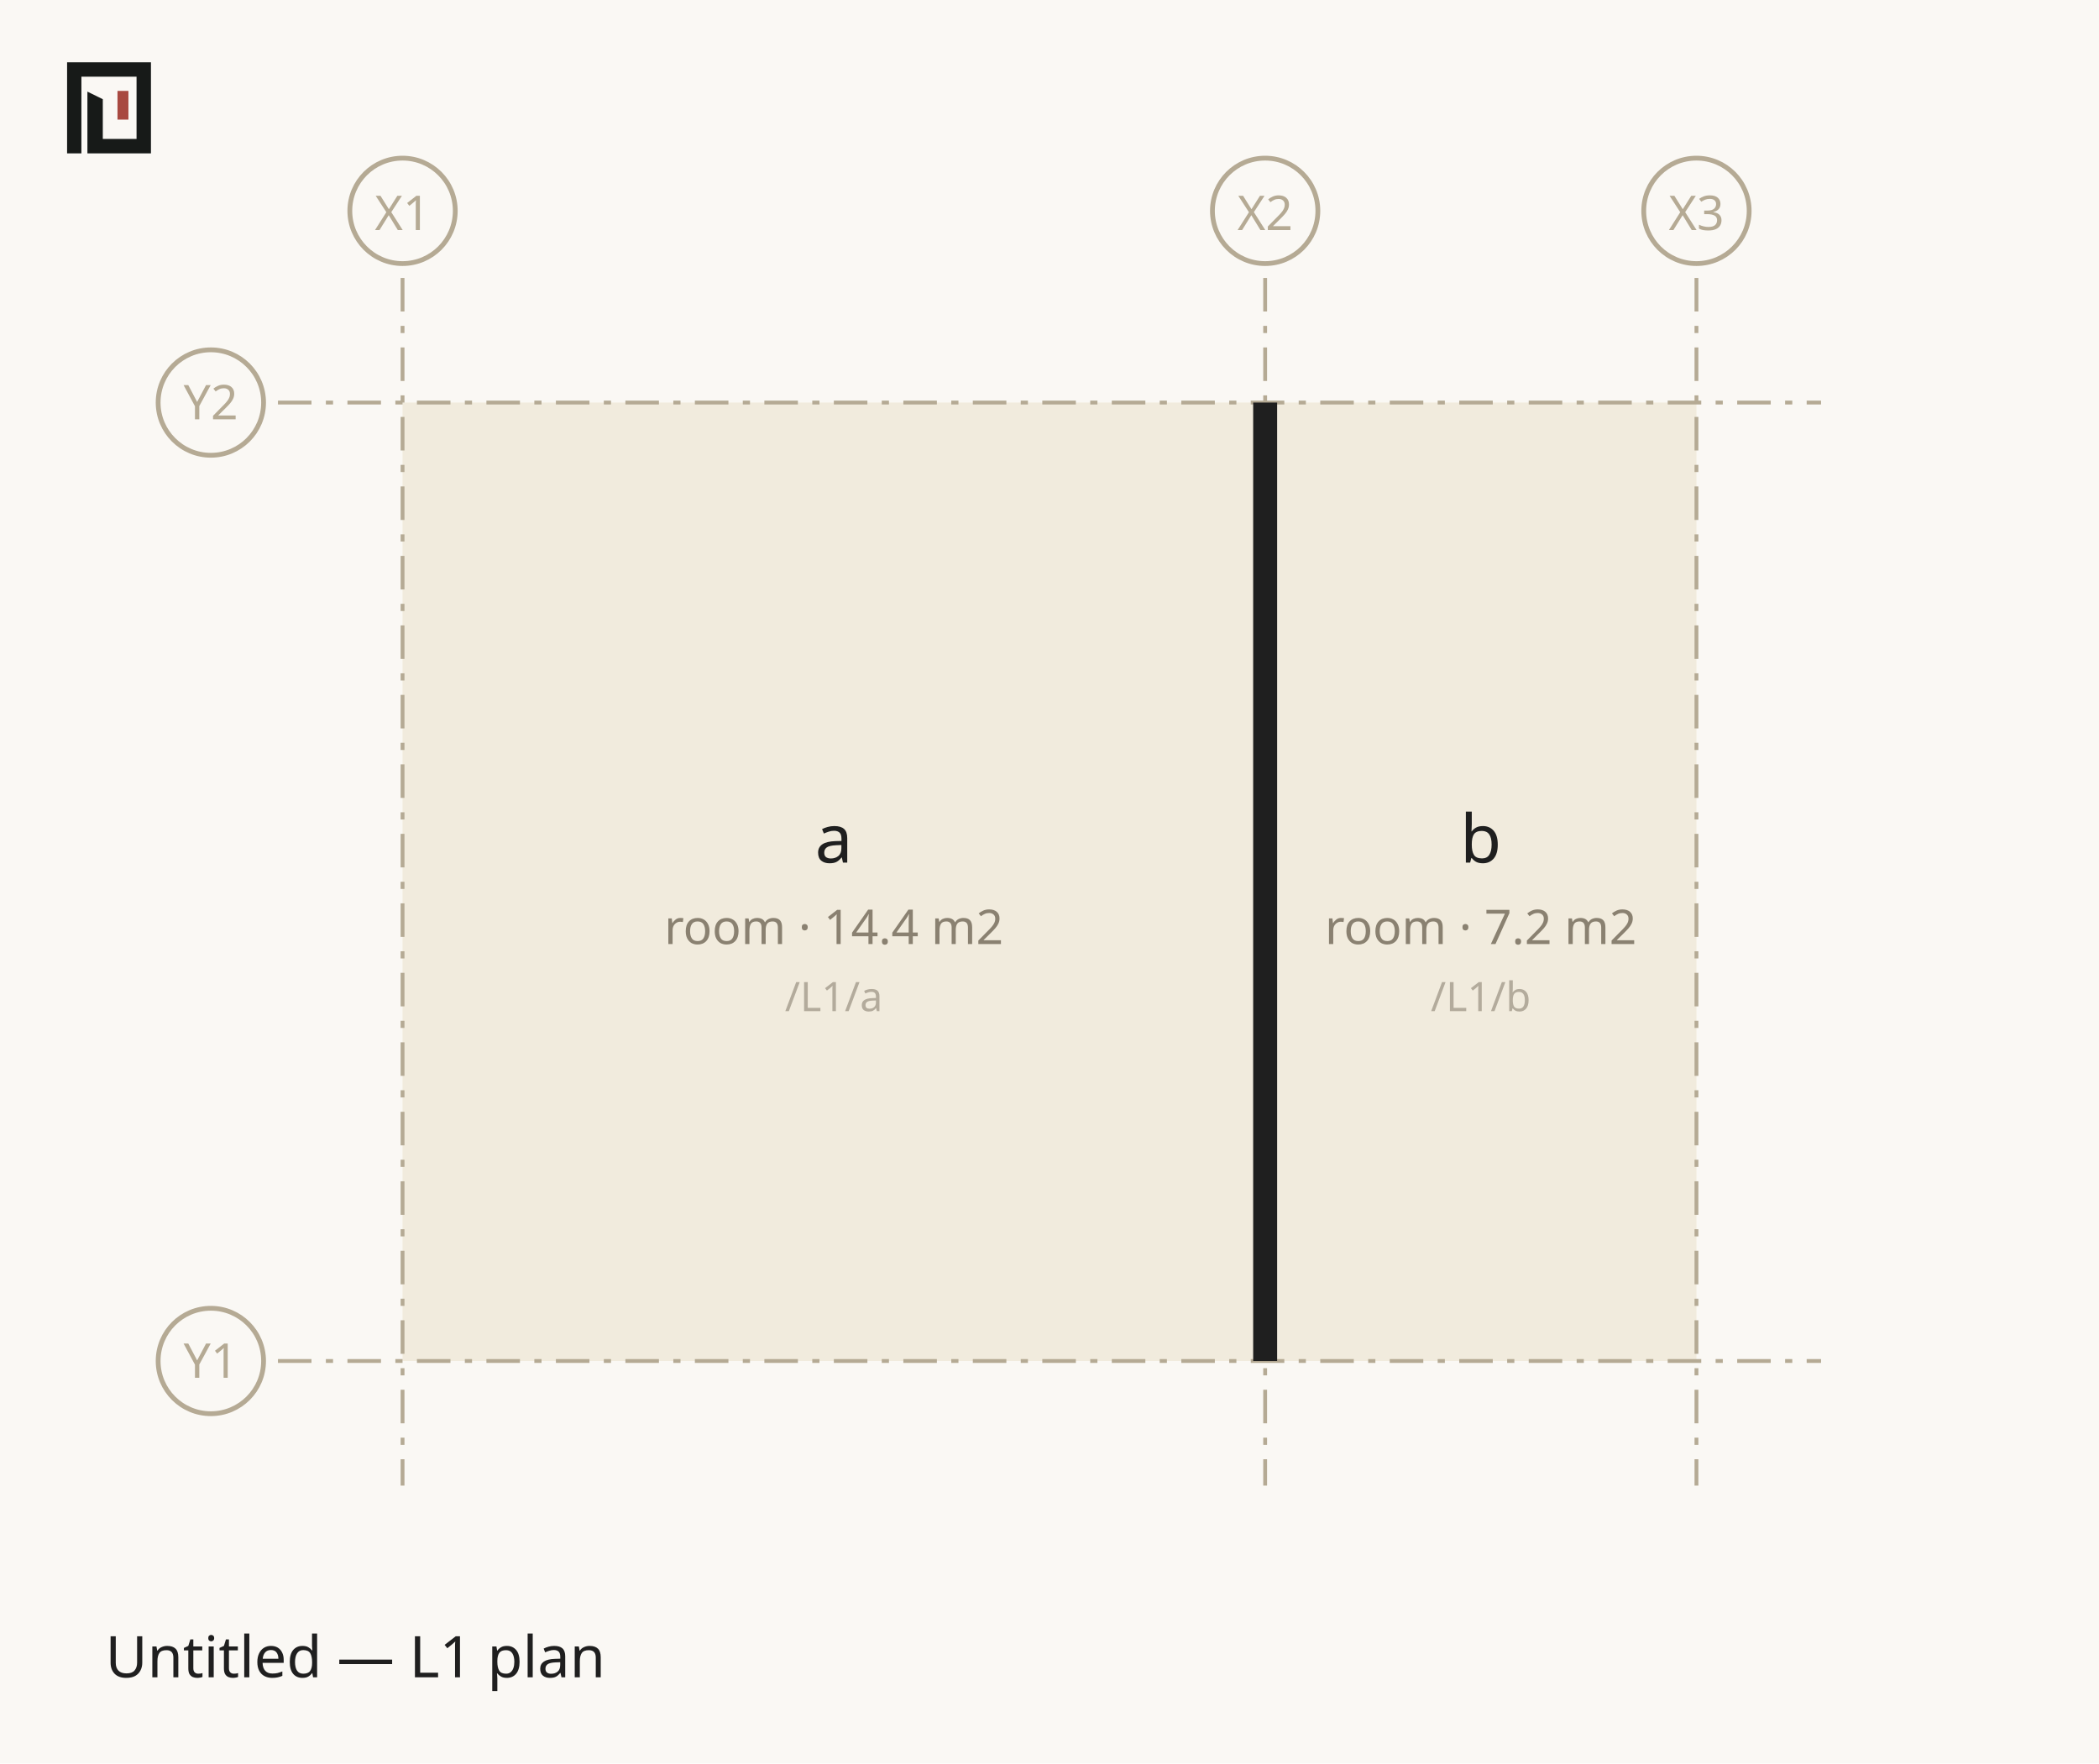
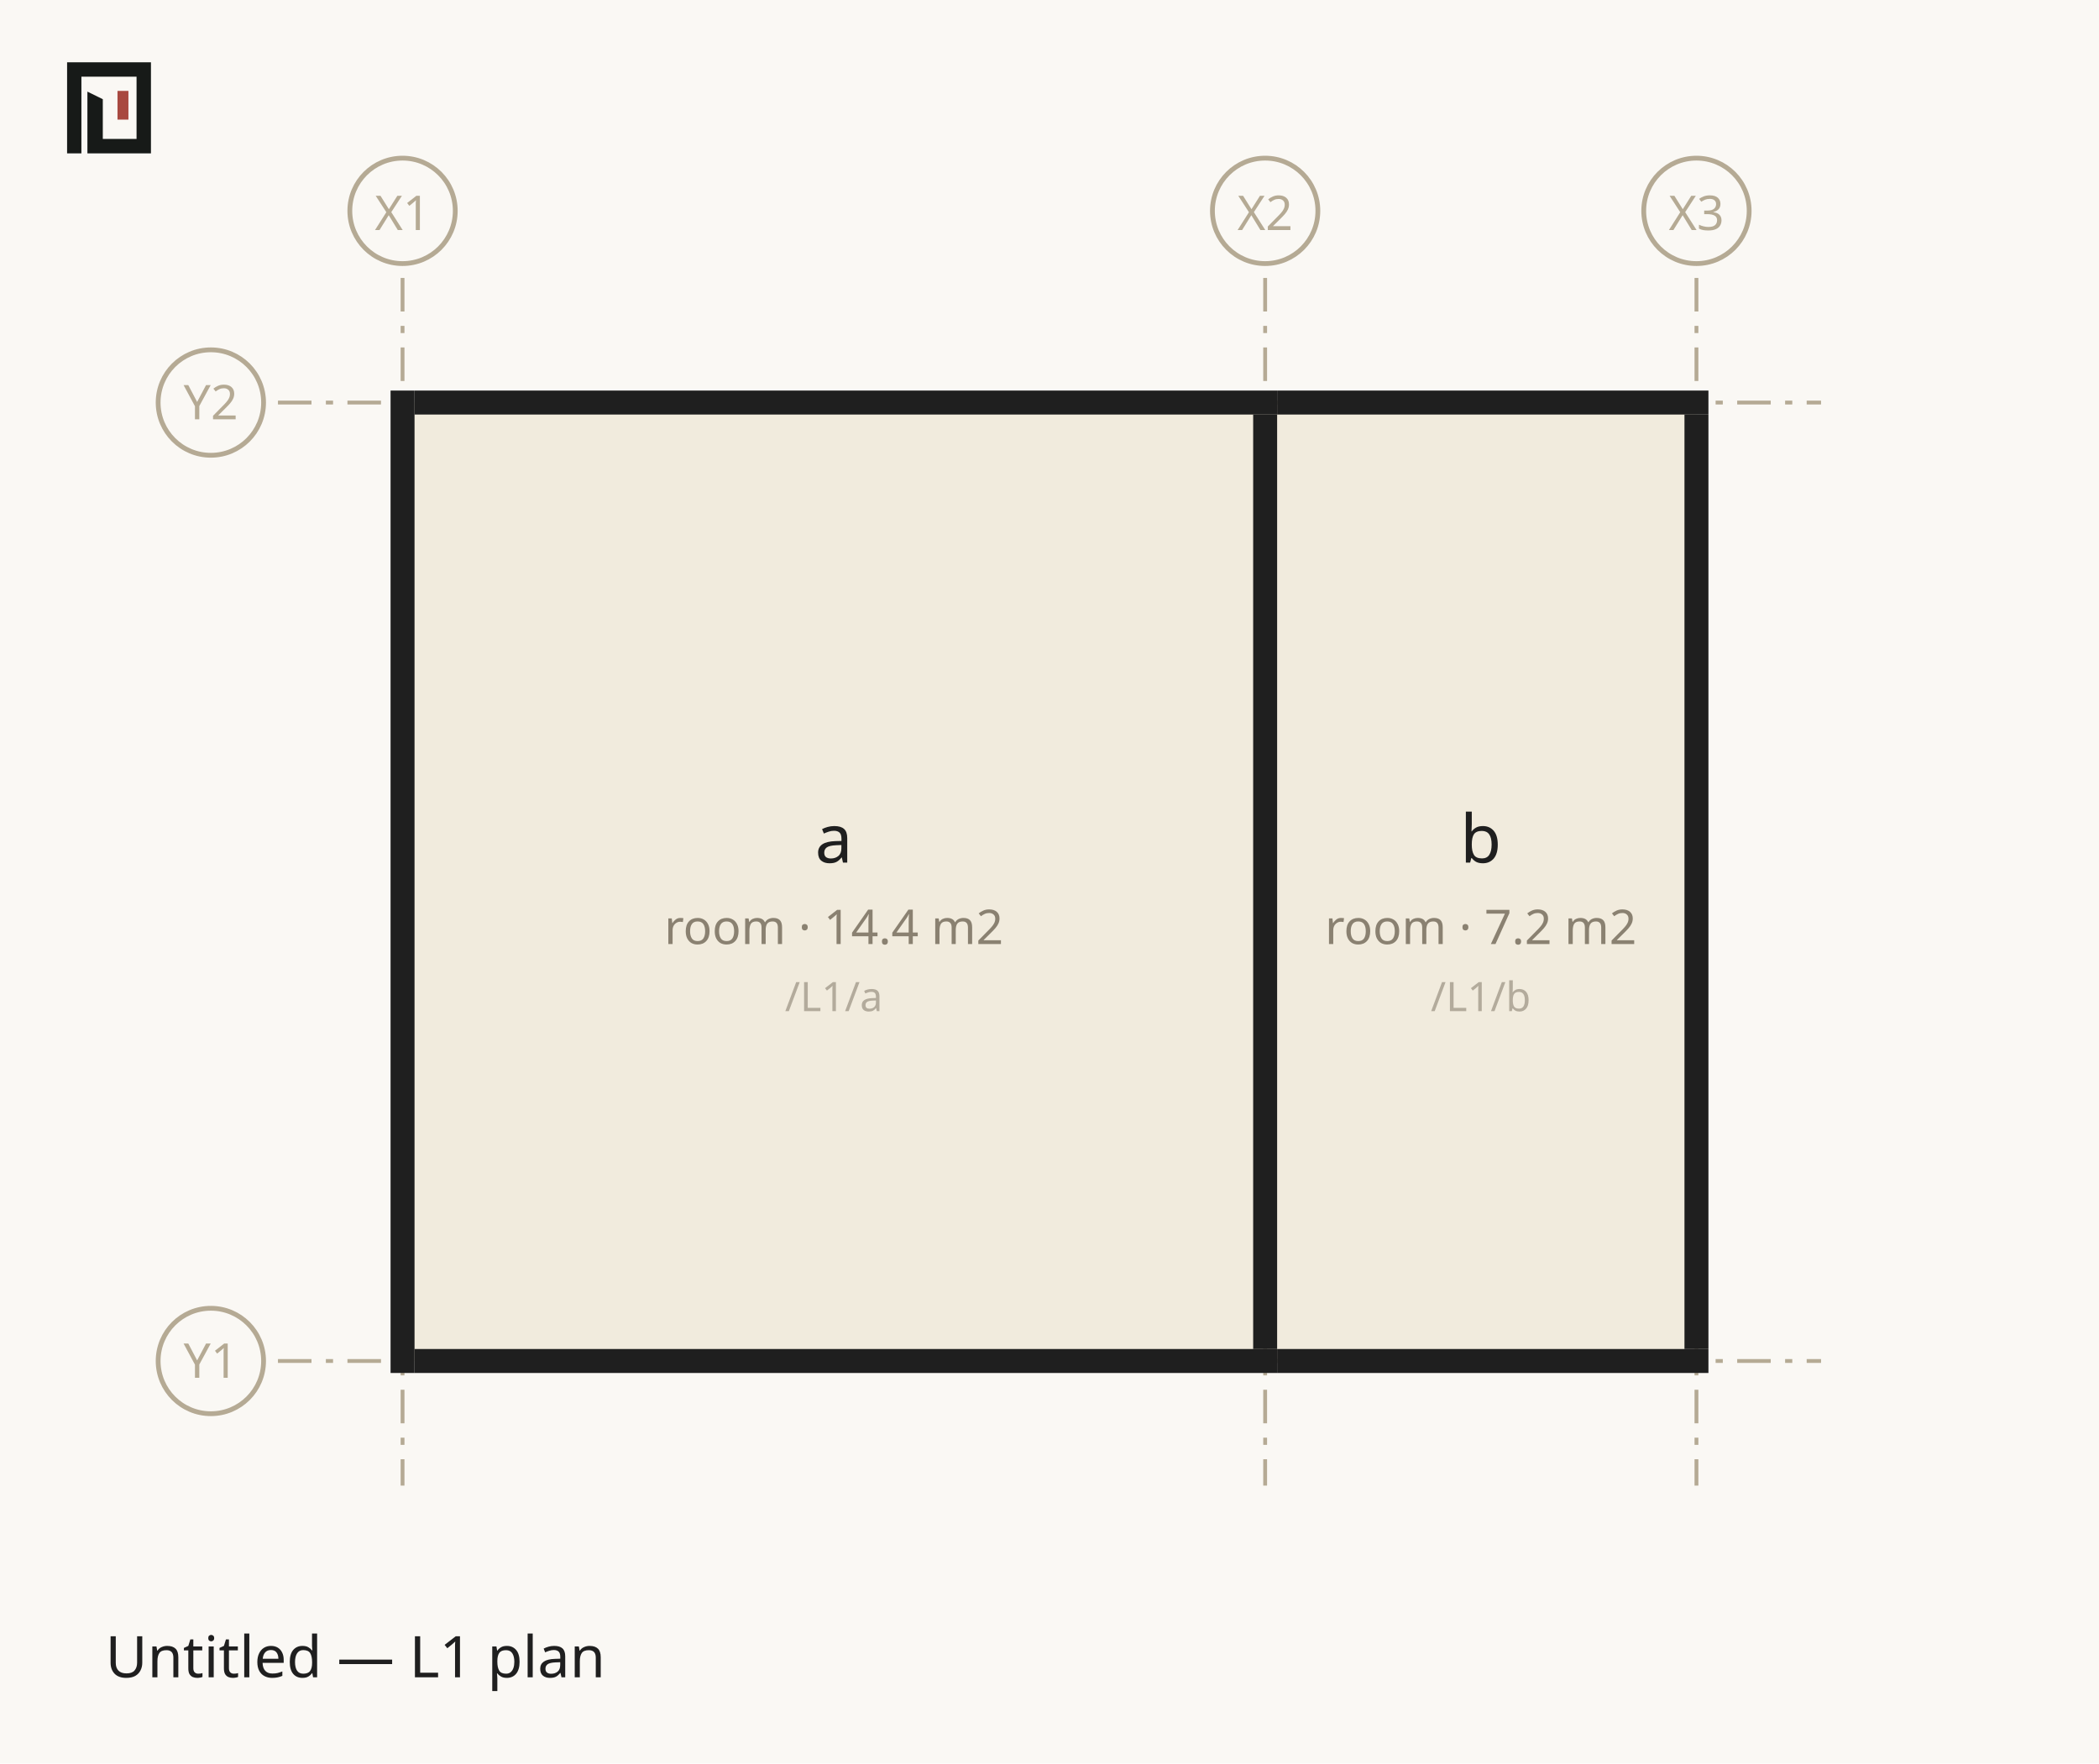
<svg xmlns="http://www.w3.org/2000/svg" width="438" height="368" viewBox="0 0 438 368" font-family="'Hiragino Sans','Noto Sans JP',sans-serif">
  <rect width="438" height="368" fill="#faf8f4" />
  <g transform="translate(9.11 9.27) scale(0.02179)">
    <path d="M1027.53 171.361L224.461 171.363L224.392 1043.39L361.454 1043.42L361.567 308.689L889.587 308.679L889.581 904.864L566.4 904.876L566.387 524.585L419.01 452.015L419.047 1043.39L1027.51 1043.43L1027.53 171.361Z" fill="#171A18" />
    <path d="M707 445.022L811.864 445L811.858 613.697C811.831 648.974 812.209 684.759 811.831 720L707.005 719.933L707 445.022Z" fill="#A84940" />
  </g>
  <path d="M 84 284 L 264 284 L 264 84 L 84 84 Z" fill="#f1ebdd" />
  <path d="M 264 284 L 354 284 L 354 84 L 264 84 Z" fill="#f1ebdd" />
  <line x1="84" y1="58" x2="84" y2="310" stroke="#b5aa94" stroke-width="0.8" stroke-dasharray="7 3 1.5 3" />
  <circle cx="84" cy="44" r="11" fill="none" stroke="#b5aa94" stroke-width="1" />
  <text x="84" y="48" text-anchor="middle" font-size="10" fill="#b5aa94">X1</text>
  <line x1="264" y1="58" x2="264" y2="310" stroke="#b5aa94" stroke-width="0.8" stroke-dasharray="7 3 1.5 3" />
  <circle cx="264" cy="44" r="11" fill="none" stroke="#b5aa94" stroke-width="1" />
  <text x="264" y="48" text-anchor="middle" font-size="10" fill="#b5aa94">X2</text>
  <line x1="354" y1="58" x2="354" y2="310" stroke="#b5aa94" stroke-width="0.8" stroke-dasharray="7 3 1.5 3" />
  <circle cx="354" cy="44" r="11" fill="none" stroke="#b5aa94" stroke-width="1" />
  <text x="354" y="48" text-anchor="middle" font-size="10" fill="#b5aa94">X3</text>
  <line x1="58" y1="284" x2="380" y2="284" stroke="#b5aa94" stroke-width="0.8" stroke-dasharray="7 3 1.5 3" />
  <circle cx="44" cy="284" r="11" fill="none" stroke="#b5aa94" stroke-width="1" />
  <text x="44" y="287.5" text-anchor="middle" font-size="10" fill="#b5aa94">Y1</text>
  <line x1="58" y1="84" x2="380" y2="84" stroke="#b5aa94" stroke-width="0.8" stroke-dasharray="7 3 1.5 3" />
  <circle cx="44" cy="84" r="11" fill="none" stroke="#b5aa94" stroke-width="1" />
  <text x="44" y="87.5" text-anchor="middle" font-size="10" fill="#b5aa94">Y2</text>
-   <path d="M 261.5 284 L 261.5 84 L 266.5 84 L 266.5 284 Z" fill="#1f1f1f" />
+   <path d="M 261.5 281.5 L 261.5 86.5 L 266.5 86.5 L 266.5 281.5 Z" fill="#1f1f1f" />
+   <path d="M 86.5 281.5 L 266.5 281.5 L 266.5 286.5 L 86.5 286.5 Z" fill="#1f1f1f" />
+   <path d="M 86.5 81.5 L 266.5 81.5 L 266.5 86.5 L 86.5 86.5 Z" fill="#1f1f1f" />
+   <path d="M 81.5 286.5 L 81.5 81.5 L 86.5 81.5 L 86.5 286.5 Z" fill="#1f1f1f" />
+   <path d="M 266.5 281.5 L 356.5 281.5 L 356.5 286.5 L 266.5 286.5 Z" fill="#1f1f1f" />
+   <path d="M 351.5 281.5 L 351.5 86.5 L 356.5 86.5 L 356.5 281.5 Z" fill="#1f1f1f" />
+   <path d="M 266.5 81.5 L 356.5 81.5 L 356.5 86.5 L 266.5 86.5 Z" fill="#1f1f1f" />
  <text x="174" y="180" text-anchor="middle" font-size="14" fill="#1f1f1f">a</text>
  <text x="174" y="197" text-anchor="middle" font-size="10" fill="#8a8171">room · 14.4 m2</text>
  <text x="174" y="211" text-anchor="middle" font-size="8.5" fill="#b3ab9c">/L1/a</text>
  <text x="309" y="180" text-anchor="middle" font-size="14" fill="#1f1f1f">b</text>
  <text x="309" y="197" text-anchor="middle" font-size="10" fill="#8a8171">room · 7.2 m2</text>
  <text x="309" y="211" text-anchor="middle" font-size="8.5" fill="#b3ab9c">/L1/b</text>
  <text x="22" y="350" font-size="12" fill="#1f1f1f">Untitled — L1 plan</text>
</svg>
